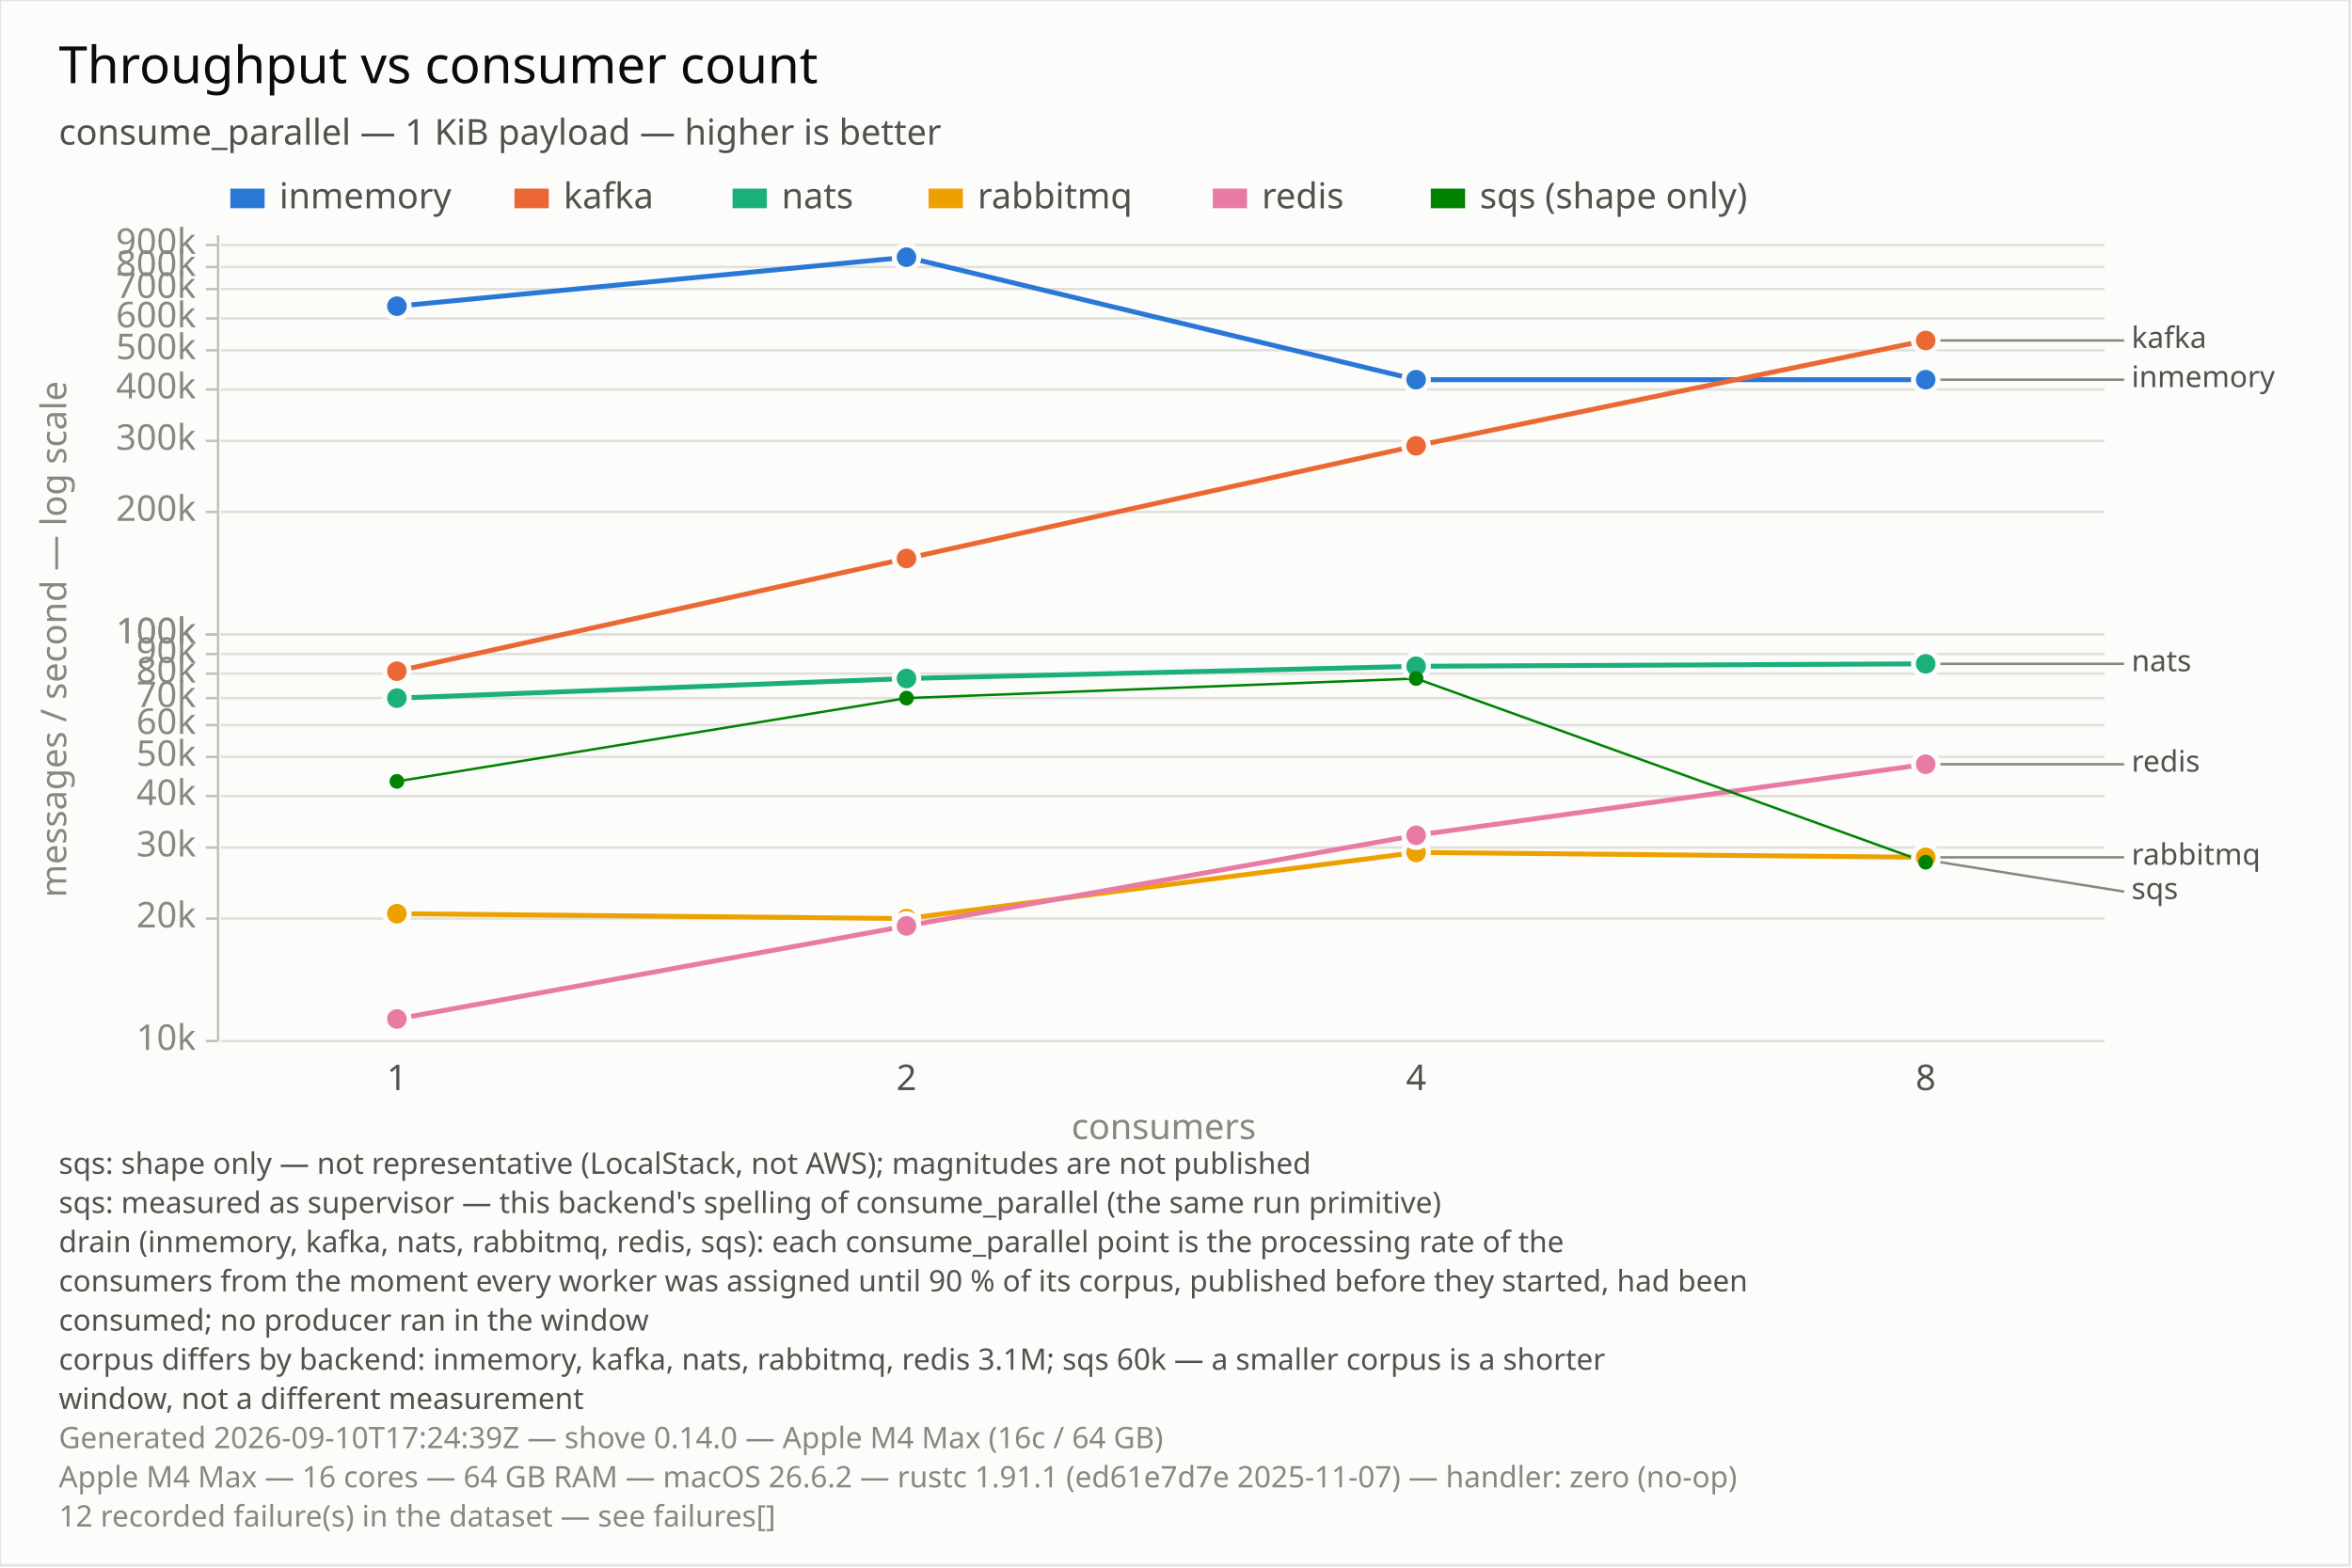
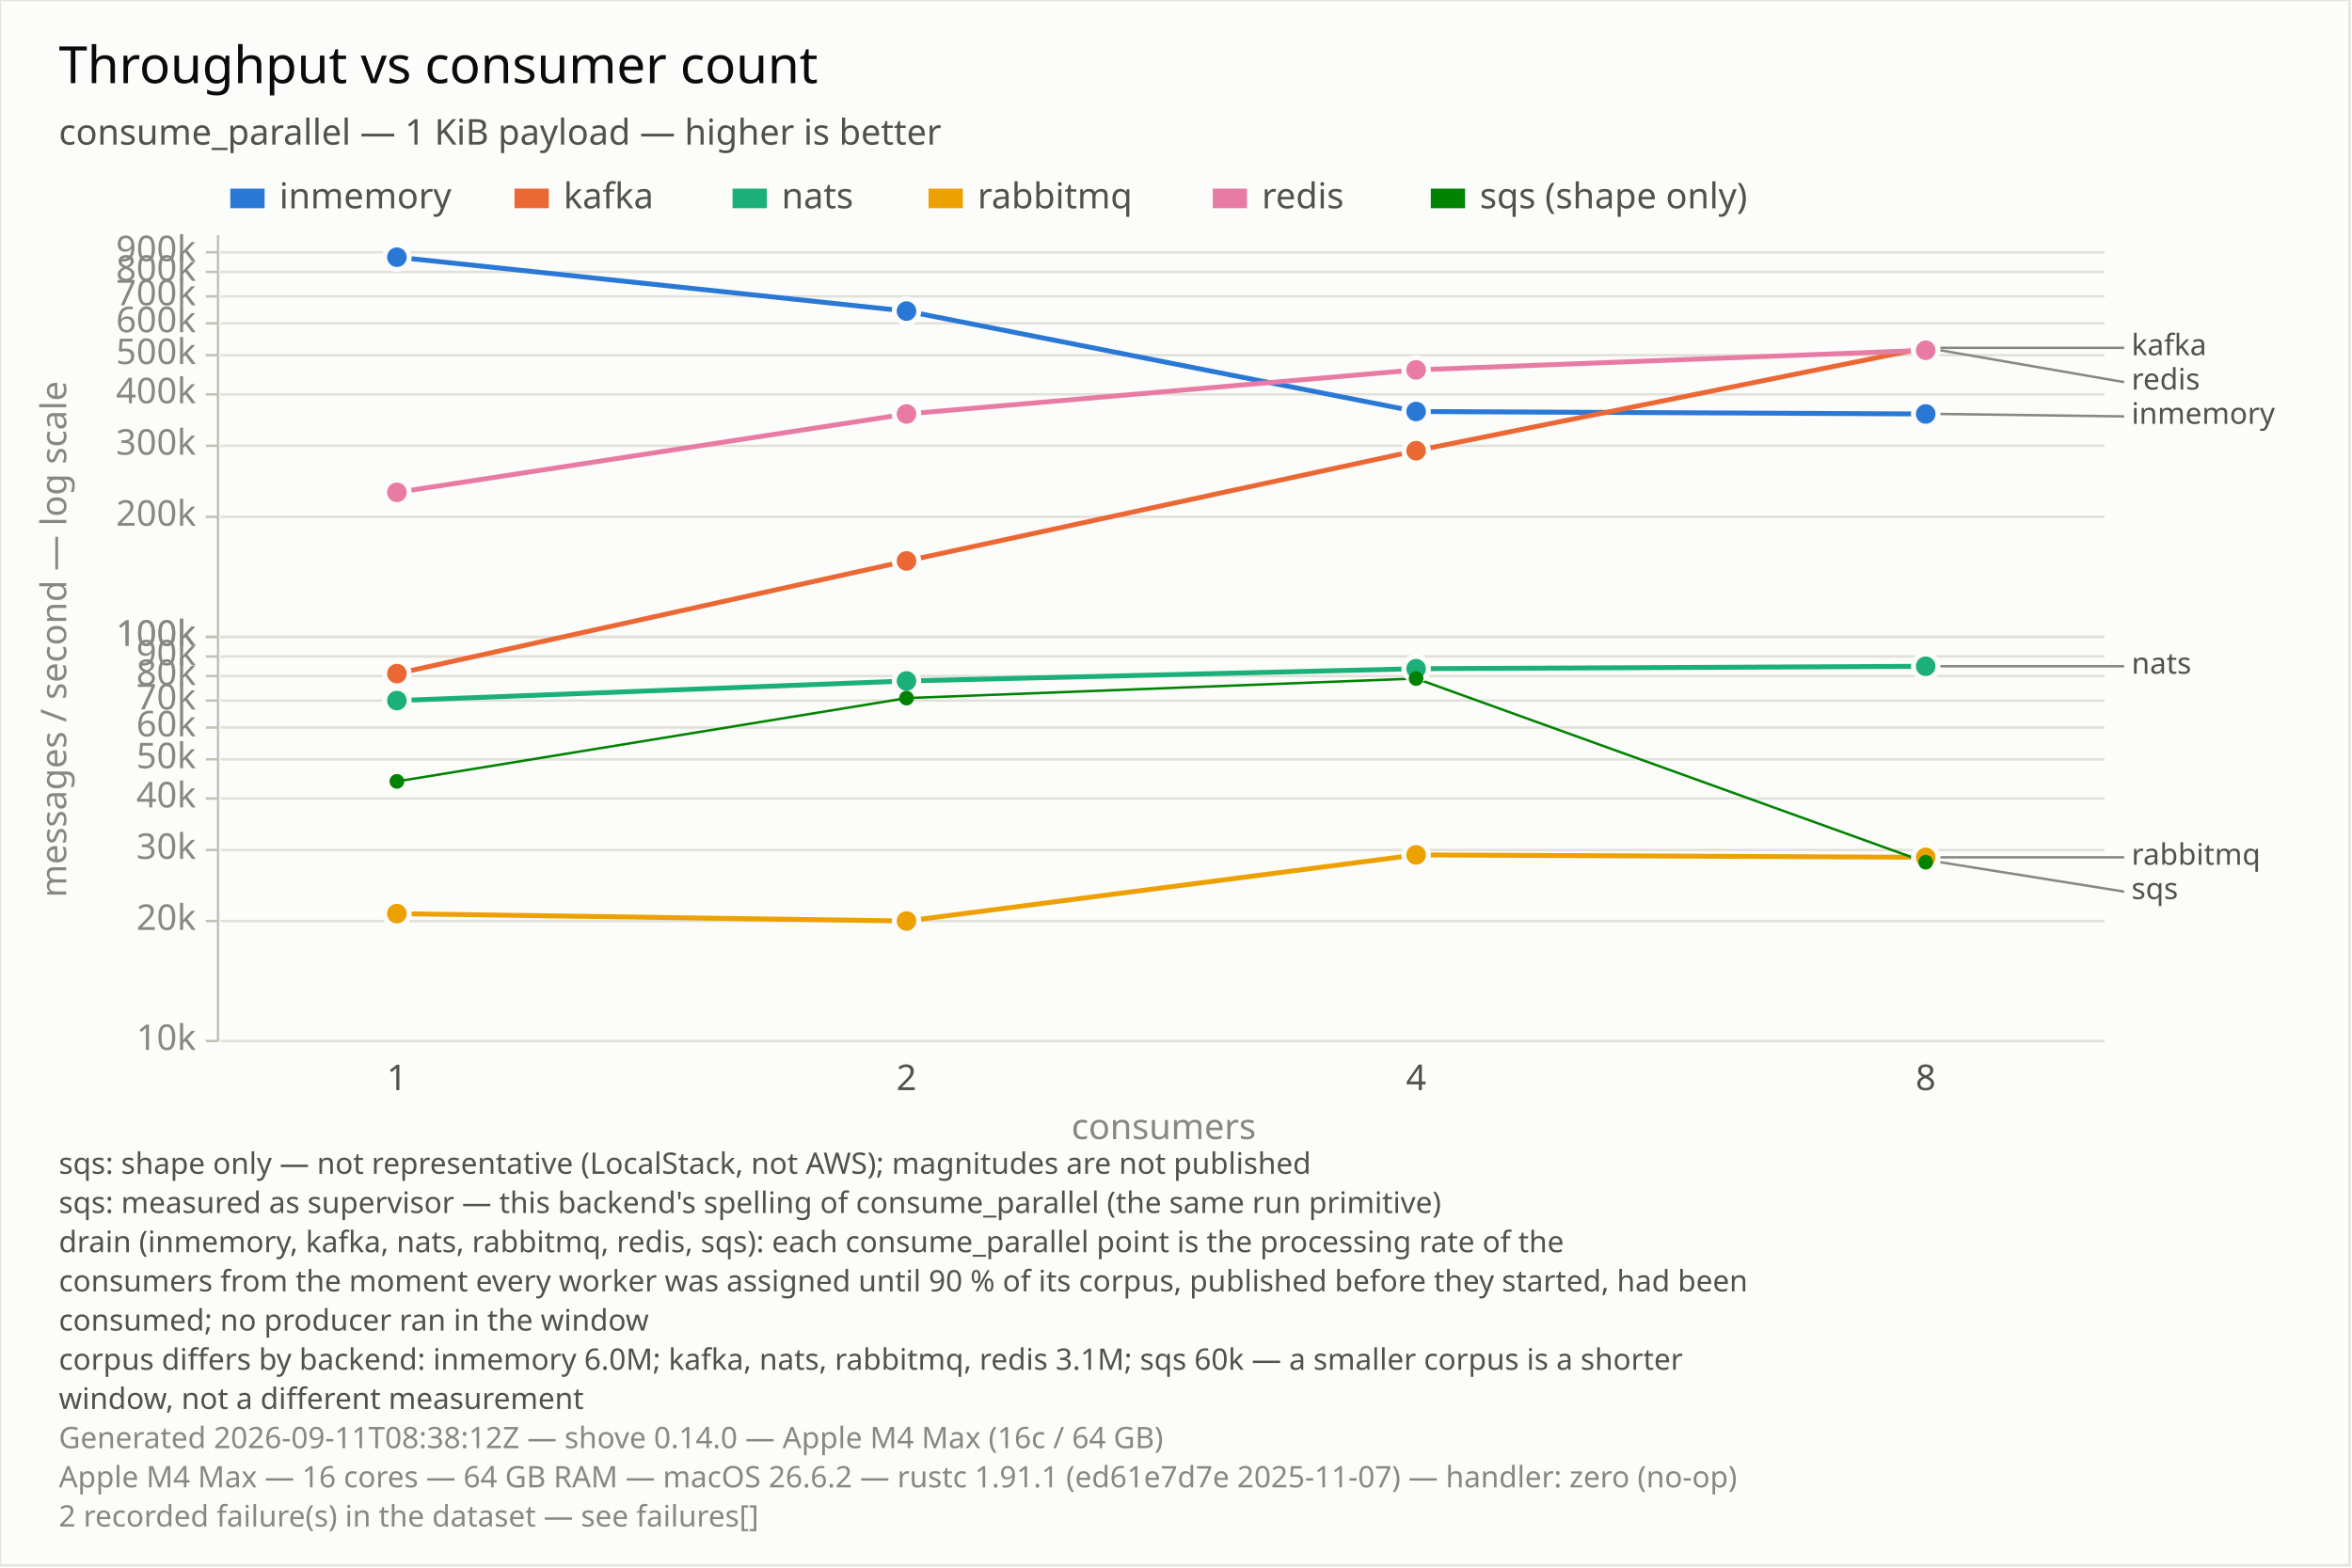
<svg xmlns="http://www.w3.org/2000/svg" width="960" height="640" viewBox="0 0 960 640">
  <rect x="0" y="0" width="960" height="640" opacity="1" fill="#FCFCFB" stroke="none" />
  <rect x="0" y="0" width="959" height="639" opacity="0.1" fill="none" stroke="#0B0B0B" />
  <text x="24" y="18" dy="0.76em" text-anchor="start" font-family="sans-serif" font-size="20.968" opacity="1" fill="#0B0B0B">
Throughput vs consumer count
</text>
  <text x="24" y="48" dy="0.76em" text-anchor="start" font-family="sans-serif" font-size="14.516" opacity="1" fill="#52514E">
consume_parallel — 1 KiB payload — higher is better
</text>
  <text x="24" y="470" dy="0.76em" text-anchor="start" font-family="sans-serif" font-size="12.097" opacity="1" fill="#52514E">
sqs: shape only — not representative (LocalStack, not AWS); magnitudes are not published
</text>
  <text x="24" y="486" dy="0.76em" text-anchor="start" font-family="sans-serif" font-size="12.097" opacity="1" fill="#52514E">
sqs: measured as supervisor — this backend's spelling of consume_parallel (the same run primitive)
</text>
  <text x="24" y="502" dy="0.76em" text-anchor="start" font-family="sans-serif" font-size="12.097" opacity="1" fill="#52514E">
drain (inmemory, kafka, nats, rabbitmq, redis, sqs): each consume_parallel point is the processing rate of the
</text>
  <text x="24" y="518" dy="0.76em" text-anchor="start" font-family="sans-serif" font-size="12.097" opacity="1" fill="#52514E">
consumers from the moment every worker was assigned until 90 % of its corpus, published before they started, had been
</text>
  <text x="24" y="534" dy="0.76em" text-anchor="start" font-family="sans-serif" font-size="12.097" opacity="1" fill="#52514E">
consumed; no producer ran in the window
</text>
  <text x="24" y="550" dy="0.76em" text-anchor="start" font-family="sans-serif" font-size="12.097" opacity="1" fill="#52514E">
- corpus differs by backend: inmemory, kafka, nats, rabbitmq, redis 3.1M; sqs 60k — a smaller corpus is a shorter
+ corpus differs by backend: inmemory 6.0M; kafka, nats, rabbitmq, redis 3.1M; sqs 60k — a smaller corpus is a shorter
</text>
  <text x="24" y="566" dy="0.76em" text-anchor="start" font-family="sans-serif" font-size="12.097" opacity="1" fill="#52514E">
window, not a different measurement
</text>
  <text x="24" y="582" dy="0.76em" text-anchor="start" font-family="sans-serif" font-size="12.097" opacity="1" fill="#898781">
- Generated 2026-09-10T17:24:39Z — shove 0.14.0 — Apple M4 Max (16c / 64 GB)
+ Generated 2026-09-11T08:38:12Z — shove 0.14.0 — Apple M4 Max (16c / 64 GB)
</text>
  <text x="24" y="598" dy="0.76em" text-anchor="start" font-family="sans-serif" font-size="12.097" opacity="1" fill="#898781">
Apple M4 Max — 16 cores — 64 GB RAM — macOS 26.6.2 — rustc 1.91.1 (ed61e7d7e 2025-11-07) — handler: zero (no-op)
</text>
  <text x="24" y="614" dy="0.76em" text-anchor="start" font-family="sans-serif" font-size="12.097" opacity="1" fill="#898781">
- 12 recorded failure(s) in the dataset — see failures[]
+ 2 recorded failure(s) in the dataset — see failures[]
</text>
  <text x="16" y="261" dy="0.76em" text-anchor="middle" font-family="sans-serif" font-size="14.516" opacity="1" fill="#898781" transform="rotate(270, 16, 261)">
messages / second — log scale
</text>
  <line opacity="1" stroke="#E1E0D9" stroke-width="1" x1="90" y1="425" x2="859" y2="425" />
-   <line opacity="1" stroke="#E1E0D9" stroke-width="1" x1="90" y1="375" x2="859" y2="375" />
-   <line opacity="1" stroke="#E1E0D9" stroke-width="1" x1="90" y1="346" x2="859" y2="346" />
-   <line opacity="1" stroke="#E1E0D9" stroke-width="1" x1="90" y1="325" x2="859" y2="325" />
-   <line opacity="1" stroke="#E1E0D9" stroke-width="1" x1="90" y1="309" x2="859" y2="309" />
-   <line opacity="1" stroke="#E1E0D9" stroke-width="1" x1="90" y1="296" x2="859" y2="296" />
-   <line opacity="1" stroke="#E1E0D9" stroke-width="1" x1="90" y1="285" x2="859" y2="285" />
-   <line opacity="1" stroke="#E1E0D9" stroke-width="1" x1="90" y1="275" x2="859" y2="275" />
-   <line opacity="1" stroke="#E1E0D9" stroke-width="1" x1="90" y1="267" x2="859" y2="267" />
-   <line opacity="1" stroke="#E1E0D9" stroke-width="1" x1="90" y1="259" x2="859" y2="259" />
-   <line opacity="1" stroke="#E1E0D9" stroke-width="1" x1="90" y1="259" x2="859" y2="259" />
-   <line opacity="1" stroke="#E1E0D9" stroke-width="1" x1="90" y1="209" x2="859" y2="209" />
-   <line opacity="1" stroke="#E1E0D9" stroke-width="1" x1="90" y1="180" x2="859" y2="180" />
-   <line opacity="1" stroke="#E1E0D9" stroke-width="1" x1="90" y1="159" x2="859" y2="159" />
-   <line opacity="1" stroke="#E1E0D9" stroke-width="1" x1="90" y1="143" x2="859" y2="143" />
-   <line opacity="1" stroke="#E1E0D9" stroke-width="1" x1="90" y1="130" x2="859" y2="130" />
-   <line opacity="1" stroke="#E1E0D9" stroke-width="1" x1="90" y1="118" x2="859" y2="118" />
-   <line opacity="1" stroke="#E1E0D9" stroke-width="1" x1="90" y1="109" x2="859" y2="109" />
-   <line opacity="1" stroke="#E1E0D9" stroke-width="1" x1="90" y1="100" x2="859" y2="100" />
+   <line opacity="1" stroke="#E1E0D9" stroke-width="1" x1="90" y1="376" x2="859" y2="376" />
+   <line opacity="1" stroke="#E1E0D9" stroke-width="1" x1="90" y1="347" x2="859" y2="347" />
+   <line opacity="1" stroke="#E1E0D9" stroke-width="1" x1="90" y1="326" x2="859" y2="326" />
+   <line opacity="1" stroke="#E1E0D9" stroke-width="1" x1="90" y1="310" x2="859" y2="310" />
+   <line opacity="1" stroke="#E1E0D9" stroke-width="1" x1="90" y1="297" x2="859" y2="297" />
+   <line opacity="1" stroke="#E1E0D9" stroke-width="1" x1="90" y1="286" x2="859" y2="286" />
+   <line opacity="1" stroke="#E1E0D9" stroke-width="1" x1="90" y1="276" x2="859" y2="276" />
+   <line opacity="1" stroke="#E1E0D9" stroke-width="1" x1="90" y1="268" x2="859" y2="268" />
+   <line opacity="1" stroke="#E1E0D9" stroke-width="1" x1="90" y1="260" x2="859" y2="260" />
+   <line opacity="1" stroke="#E1E0D9" stroke-width="1" x1="90" y1="260" x2="859" y2="260" />
+   <line opacity="1" stroke="#E1E0D9" stroke-width="1" x1="90" y1="211" x2="859" y2="211" />
+   <line opacity="1" stroke="#E1E0D9" stroke-width="1" x1="90" y1="182" x2="859" y2="182" />
+   <line opacity="1" stroke="#E1E0D9" stroke-width="1" x1="90" y1="161" x2="859" y2="161" />
+   <line opacity="1" stroke="#E1E0D9" stroke-width="1" x1="90" y1="145" x2="859" y2="145" />
+   <line opacity="1" stroke="#E1E0D9" stroke-width="1" x1="90" y1="132" x2="859" y2="132" />
+   <line opacity="1" stroke="#E1E0D9" stroke-width="1" x1="90" y1="121" x2="859" y2="121" />
+   <line opacity="1" stroke="#E1E0D9" stroke-width="1" x1="90" y1="111" x2="859" y2="111" />
+   <line opacity="1" stroke="#E1E0D9" stroke-width="1" x1="90" y1="103" x2="859" y2="103" />
  <polyline fill="none" opacity="1" stroke="#C3C2B7" stroke-width="1" points="89,96 89,425 " />
  <text x="80" y="425" dy="0.5ex" text-anchor="end" font-family="sans-serif" font-size="14.516" opacity="1" fill="#898781">
10k
</text>
  <polyline fill="none" opacity="1" stroke="#C3C2B7" stroke-width="1" points="84,425 89,425 " />
-   <text x="80" y="375" dy="0.5ex" text-anchor="end" font-family="sans-serif" font-size="14.516" opacity="1" fill="#898781">
+   <text x="80" y="376" dy="0.5ex" text-anchor="end" font-family="sans-serif" font-size="14.516" opacity="1" fill="#898781">
20k
</text>
-   <polyline fill="none" opacity="1" stroke="#C3C2B7" stroke-width="1" points="84,375 89,375 " />
-   <text x="80" y="346" dy="0.5ex" text-anchor="end" font-family="sans-serif" font-size="14.516" opacity="1" fill="#898781">
+   <polyline fill="none" opacity="1" stroke="#C3C2B7" stroke-width="1" points="84,376 89,376 " />
+   <text x="80" y="347" dy="0.5ex" text-anchor="end" font-family="sans-serif" font-size="14.516" opacity="1" fill="#898781">
30k
</text>
-   <polyline fill="none" opacity="1" stroke="#C3C2B7" stroke-width="1" points="84,346 89,346 " />
-   <text x="80" y="325" dy="0.5ex" text-anchor="end" font-family="sans-serif" font-size="14.516" opacity="1" fill="#898781">
+   <polyline fill="none" opacity="1" stroke="#C3C2B7" stroke-width="1" points="84,347 89,347 " />
+   <text x="80" y="326" dy="0.5ex" text-anchor="end" font-family="sans-serif" font-size="14.516" opacity="1" fill="#898781">
40k
</text>
-   <polyline fill="none" opacity="1" stroke="#C3C2B7" stroke-width="1" points="84,325 89,325 " />
-   <text x="80" y="309" dy="0.5ex" text-anchor="end" font-family="sans-serif" font-size="14.516" opacity="1" fill="#898781">
+   <polyline fill="none" opacity="1" stroke="#C3C2B7" stroke-width="1" points="84,326 89,326 " />
+   <text x="80" y="310" dy="0.5ex" text-anchor="end" font-family="sans-serif" font-size="14.516" opacity="1" fill="#898781">
50k
</text>
-   <polyline fill="none" opacity="1" stroke="#C3C2B7" stroke-width="1" points="84,309 89,309 " />
-   <text x="80" y="296" dy="0.5ex" text-anchor="end" font-family="sans-serif" font-size="14.516" opacity="1" fill="#898781">
+   <polyline fill="none" opacity="1" stroke="#C3C2B7" stroke-width="1" points="84,310 89,310 " />
+   <text x="80" y="297" dy="0.5ex" text-anchor="end" font-family="sans-serif" font-size="14.516" opacity="1" fill="#898781">
60k
</text>
-   <polyline fill="none" opacity="1" stroke="#C3C2B7" stroke-width="1" points="84,296 89,296 " />
-   <text x="80" y="285" dy="0.5ex" text-anchor="end" font-family="sans-serif" font-size="14.516" opacity="1" fill="#898781">
+   <polyline fill="none" opacity="1" stroke="#C3C2B7" stroke-width="1" points="84,297 89,297 " />
+   <text x="80" y="286" dy="0.5ex" text-anchor="end" font-family="sans-serif" font-size="14.516" opacity="1" fill="#898781">
70k
</text>
-   <polyline fill="none" opacity="1" stroke="#C3C2B7" stroke-width="1" points="84,285 89,285 " />
-   <text x="80" y="275" dy="0.5ex" text-anchor="end" font-family="sans-serif" font-size="14.516" opacity="1" fill="#898781">
+   <polyline fill="none" opacity="1" stroke="#C3C2B7" stroke-width="1" points="84,286 89,286 " />
+   <text x="80" y="276" dy="0.5ex" text-anchor="end" font-family="sans-serif" font-size="14.516" opacity="1" fill="#898781">
80k
</text>
-   <polyline fill="none" opacity="1" stroke="#C3C2B7" stroke-width="1" points="84,275 89,275 " />
-   <text x="80" y="267" dy="0.5ex" text-anchor="end" font-family="sans-serif" font-size="14.516" opacity="1" fill="#898781">
+   <polyline fill="none" opacity="1" stroke="#C3C2B7" stroke-width="1" points="84,276 89,276 " />
+   <text x="80" y="268" dy="0.5ex" text-anchor="end" font-family="sans-serif" font-size="14.516" opacity="1" fill="#898781">
90k
</text>
-   <polyline fill="none" opacity="1" stroke="#C3C2B7" stroke-width="1" points="84,267 89,267 " />
-   <text x="80" y="259" dy="0.5ex" text-anchor="end" font-family="sans-serif" font-size="14.516" opacity="1" fill="#898781">
+   <polyline fill="none" opacity="1" stroke="#C3C2B7" stroke-width="1" points="84,268 89,268 " />
+   <text x="80" y="260" dy="0.5ex" text-anchor="end" font-family="sans-serif" font-size="14.516" opacity="1" fill="#898781">
100k
</text>
-   <polyline fill="none" opacity="1" stroke="#C3C2B7" stroke-width="1" points="84,259 89,259 " />
-   <text x="80" y="259" dy="0.5ex" text-anchor="end" font-family="sans-serif" font-size="14.516" opacity="1" fill="#898781">
+   <polyline fill="none" opacity="1" stroke="#C3C2B7" stroke-width="1" points="84,260 89,260 " />
+   <text x="80" y="260" dy="0.5ex" text-anchor="end" font-family="sans-serif" font-size="14.516" opacity="1" fill="#898781">
100k
</text>
-   <polyline fill="none" opacity="1" stroke="#C3C2B7" stroke-width="1" points="84,259 89,259 " />
-   <text x="80" y="209" dy="0.5ex" text-anchor="end" font-family="sans-serif" font-size="14.516" opacity="1" fill="#898781">
+   <polyline fill="none" opacity="1" stroke="#C3C2B7" stroke-width="1" points="84,260 89,260 " />
+   <text x="80" y="211" dy="0.5ex" text-anchor="end" font-family="sans-serif" font-size="14.516" opacity="1" fill="#898781">
200k
</text>
-   <polyline fill="none" opacity="1" stroke="#C3C2B7" stroke-width="1" points="84,209 89,209 " />
-   <text x="80" y="180" dy="0.5ex" text-anchor="end" font-family="sans-serif" font-size="14.516" opacity="1" fill="#898781">
+   <polyline fill="none" opacity="1" stroke="#C3C2B7" stroke-width="1" points="84,211 89,211 " />
+   <text x="80" y="182" dy="0.5ex" text-anchor="end" font-family="sans-serif" font-size="14.516" opacity="1" fill="#898781">
300k
</text>
-   <polyline fill="none" opacity="1" stroke="#C3C2B7" stroke-width="1" points="84,180 89,180 " />
-   <text x="80" y="159" dy="0.5ex" text-anchor="end" font-family="sans-serif" font-size="14.516" opacity="1" fill="#898781">
+   <polyline fill="none" opacity="1" stroke="#C3C2B7" stroke-width="1" points="84,182 89,182 " />
+   <text x="80" y="161" dy="0.5ex" text-anchor="end" font-family="sans-serif" font-size="14.516" opacity="1" fill="#898781">
400k
</text>
-   <polyline fill="none" opacity="1" stroke="#C3C2B7" stroke-width="1" points="84,159 89,159 " />
-   <text x="80" y="143" dy="0.5ex" text-anchor="end" font-family="sans-serif" font-size="14.516" opacity="1" fill="#898781">
+   <polyline fill="none" opacity="1" stroke="#C3C2B7" stroke-width="1" points="84,161 89,161 " />
+   <text x="80" y="145" dy="0.5ex" text-anchor="end" font-family="sans-serif" font-size="14.516" opacity="1" fill="#898781">
500k
</text>
-   <polyline fill="none" opacity="1" stroke="#C3C2B7" stroke-width="1" points="84,143 89,143 " />
-   <text x="80" y="130" dy="0.5ex" text-anchor="end" font-family="sans-serif" font-size="14.516" opacity="1" fill="#898781">
+   <polyline fill="none" opacity="1" stroke="#C3C2B7" stroke-width="1" points="84,145 89,145 " />
+   <text x="80" y="132" dy="0.5ex" text-anchor="end" font-family="sans-serif" font-size="14.516" opacity="1" fill="#898781">
600k
</text>
-   <polyline fill="none" opacity="1" stroke="#C3C2B7" stroke-width="1" points="84,130 89,130 " />
-   <text x="80" y="118" dy="0.5ex" text-anchor="end" font-family="sans-serif" font-size="14.516" opacity="1" fill="#898781">
+   <polyline fill="none" opacity="1" stroke="#C3C2B7" stroke-width="1" points="84,132 89,132 " />
+   <text x="80" y="121" dy="0.5ex" text-anchor="end" font-family="sans-serif" font-size="14.516" opacity="1" fill="#898781">
700k
</text>
-   <polyline fill="none" opacity="1" stroke="#C3C2B7" stroke-width="1" points="84,118 89,118 " />
-   <text x="80" y="109" dy="0.5ex" text-anchor="end" font-family="sans-serif" font-size="14.516" opacity="1" fill="#898781">
+   <polyline fill="none" opacity="1" stroke="#C3C2B7" stroke-width="1" points="84,121 89,121 " />
+   <text x="80" y="111" dy="0.5ex" text-anchor="end" font-family="sans-serif" font-size="14.516" opacity="1" fill="#898781">
800k
</text>
-   <polyline fill="none" opacity="1" stroke="#C3C2B7" stroke-width="1" points="84,109 89,109 " />
-   <text x="80" y="100" dy="0.5ex" text-anchor="end" font-family="sans-serif" font-size="14.516" opacity="1" fill="#898781">
+   <polyline fill="none" opacity="1" stroke="#C3C2B7" stroke-width="1" points="84,111 89,111 " />
+   <text x="80" y="103" dy="0.5ex" text-anchor="end" font-family="sans-serif" font-size="14.516" opacity="1" fill="#898781">
900k
</text>
-   <polyline fill="none" opacity="1" stroke="#C3C2B7" stroke-width="1" points="84,100 89,100 " />
-   <polyline fill="none" opacity="1" stroke="#2A78D6" stroke-width="2" points="162,125 370,105 578,155 786,155 " />
-   <polyline fill="none" opacity="1" stroke="#EB6834" stroke-width="2" points="162,274 370,228 578,182 786,139 " />
-   <polyline fill="none" opacity="1" stroke="#1BAF7A" stroke-width="2" points="162,285 370,277 578,272 786,271 " />
-   <polyline fill="none" opacity="1" stroke="#EDA100" stroke-width="2" points="162,373 370,375 578,348 786,350 " />
-   <polyline fill="none" opacity="1" stroke="#E87BA4" stroke-width="2" points="162,416 370,378 578,341 786,312 " />
+   <polyline fill="none" opacity="1" stroke="#C3C2B7" stroke-width="1" points="84,103 89,103 " />
+   <polyline fill="none" opacity="1" stroke="#2A78D6" stroke-width="2" points="162,105 370,127 578,168 786,169 " />
+   <polyline fill="none" opacity="1" stroke="#EB6834" stroke-width="2" points="162,275 370,229 578,184 786,142 " />
+   <polyline fill="none" opacity="1" stroke="#1BAF7A" stroke-width="2" points="162,286 370,278 578,273 786,272 " />
+   <polyline fill="none" opacity="1" stroke="#EDA100" stroke-width="2" points="162,373 370,376 578,349 786,350 " />
+   <polyline fill="none" opacity="1" stroke="#E87BA4" stroke-width="2" points="162,201 370,169 578,151 786,143 " />
  <polyline fill="none" opacity="1" stroke="#008300" stroke-width="1" points="162,319 370,285 578,277 786,352 " />
-   <circle cx="162" cy="125" r="6" opacity="1" fill="#FCFCFB" stroke="none" stroke-width="0" />
-   <circle cx="162" cy="125" r="4" opacity="1" fill="#2A78D6" stroke="none" stroke-width="0" />
-   <circle cx="370" cy="105" r="6" opacity="1" fill="#FCFCFB" stroke="none" stroke-width="0" />
-   <circle cx="370" cy="105" r="4" opacity="1" fill="#2A78D6" stroke="none" stroke-width="0" />
-   <circle cx="578" cy="155" r="6" opacity="1" fill="#FCFCFB" stroke="none" stroke-width="0" />
-   <circle cx="578" cy="155" r="4" opacity="1" fill="#2A78D6" stroke="none" stroke-width="0" />
-   <circle cx="786" cy="155" r="6" opacity="1" fill="#FCFCFB" stroke="none" stroke-width="0" />
-   <circle cx="786" cy="155" r="4" opacity="1" fill="#2A78D6" stroke="none" stroke-width="0" />
-   <circle cx="162" cy="274" r="6" opacity="1" fill="#FCFCFB" stroke="none" stroke-width="0" />
-   <circle cx="162" cy="274" r="4" opacity="1" fill="#EB6834" stroke="none" stroke-width="0" />
-   <circle cx="370" cy="228" r="6" opacity="1" fill="#FCFCFB" stroke="none" stroke-width="0" />
-   <circle cx="370" cy="228" r="4" opacity="1" fill="#EB6834" stroke="none" stroke-width="0" />
-   <circle cx="578" cy="182" r="6" opacity="1" fill="#FCFCFB" stroke="none" stroke-width="0" />
-   <circle cx="578" cy="182" r="4" opacity="1" fill="#EB6834" stroke="none" stroke-width="0" />
-   <circle cx="786" cy="139" r="6" opacity="1" fill="#FCFCFB" stroke="none" stroke-width="0" />
-   <circle cx="786" cy="139" r="4" opacity="1" fill="#EB6834" stroke="none" stroke-width="0" />
-   <circle cx="162" cy="285" r="6" opacity="1" fill="#FCFCFB" stroke="none" stroke-width="0" />
-   <circle cx="162" cy="285" r="4" opacity="1" fill="#1BAF7A" stroke="none" stroke-width="0" />
-   <circle cx="370" cy="277" r="6" opacity="1" fill="#FCFCFB" stroke="none" stroke-width="0" />
-   <circle cx="370" cy="277" r="4" opacity="1" fill="#1BAF7A" stroke="none" stroke-width="0" />
-   <circle cx="578" cy="272" r="6" opacity="1" fill="#FCFCFB" stroke="none" stroke-width="0" />
-   <circle cx="578" cy="272" r="4" opacity="1" fill="#1BAF7A" stroke="none" stroke-width="0" />
-   <circle cx="786" cy="271" r="6" opacity="1" fill="#FCFCFB" stroke="none" stroke-width="0" />
-   <circle cx="786" cy="271" r="4" opacity="1" fill="#1BAF7A" stroke="none" stroke-width="0" />
+   <circle cx="162" cy="105" r="6" opacity="1" fill="#FCFCFB" stroke="none" stroke-width="0" />
+   <circle cx="162" cy="105" r="4" opacity="1" fill="#2A78D6" stroke="none" stroke-width="0" />
+   <circle cx="370" cy="127" r="6" opacity="1" fill="#FCFCFB" stroke="none" stroke-width="0" />
+   <circle cx="370" cy="127" r="4" opacity="1" fill="#2A78D6" stroke="none" stroke-width="0" />
+   <circle cx="578" cy="168" r="6" opacity="1" fill="#FCFCFB" stroke="none" stroke-width="0" />
+   <circle cx="578" cy="168" r="4" opacity="1" fill="#2A78D6" stroke="none" stroke-width="0" />
+   <circle cx="786" cy="169" r="6" opacity="1" fill="#FCFCFB" stroke="none" stroke-width="0" />
+   <circle cx="786" cy="169" r="4" opacity="1" fill="#2A78D6" stroke="none" stroke-width="0" />
+   <circle cx="162" cy="275" r="6" opacity="1" fill="#FCFCFB" stroke="none" stroke-width="0" />
+   <circle cx="162" cy="275" r="4" opacity="1" fill="#EB6834" stroke="none" stroke-width="0" />
+   <circle cx="370" cy="229" r="6" opacity="1" fill="#FCFCFB" stroke="none" stroke-width="0" />
+   <circle cx="370" cy="229" r="4" opacity="1" fill="#EB6834" stroke="none" stroke-width="0" />
+   <circle cx="578" cy="184" r="6" opacity="1" fill="#FCFCFB" stroke="none" stroke-width="0" />
+   <circle cx="578" cy="184" r="4" opacity="1" fill="#EB6834" stroke="none" stroke-width="0" />
+   <circle cx="786" cy="142" r="6" opacity="1" fill="#FCFCFB" stroke="none" stroke-width="0" />
+   <circle cx="786" cy="142" r="4" opacity="1" fill="#EB6834" stroke="none" stroke-width="0" />
+   <circle cx="162" cy="286" r="6" opacity="1" fill="#FCFCFB" stroke="none" stroke-width="0" />
+   <circle cx="162" cy="286" r="4" opacity="1" fill="#1BAF7A" stroke="none" stroke-width="0" />
+   <circle cx="370" cy="278" r="6" opacity="1" fill="#FCFCFB" stroke="none" stroke-width="0" />
+   <circle cx="370" cy="278" r="4" opacity="1" fill="#1BAF7A" stroke="none" stroke-width="0" />
+   <circle cx="578" cy="273" r="6" opacity="1" fill="#FCFCFB" stroke="none" stroke-width="0" />
+   <circle cx="578" cy="273" r="4" opacity="1" fill="#1BAF7A" stroke="none" stroke-width="0" />
+   <circle cx="786" cy="272" r="6" opacity="1" fill="#FCFCFB" stroke="none" stroke-width="0" />
+   <circle cx="786" cy="272" r="4" opacity="1" fill="#1BAF7A" stroke="none" stroke-width="0" />
  <circle cx="162" cy="373" r="6" opacity="1" fill="#FCFCFB" stroke="none" stroke-width="0" />
  <circle cx="162" cy="373" r="4" opacity="1" fill="#EDA100" stroke="none" stroke-width="0" />
-   <circle cx="370" cy="375" r="6" opacity="1" fill="#FCFCFB" stroke="none" stroke-width="0" />
-   <circle cx="370" cy="375" r="4" opacity="1" fill="#EDA100" stroke="none" stroke-width="0" />
-   <circle cx="578" cy="348" r="6" opacity="1" fill="#FCFCFB" stroke="none" stroke-width="0" />
-   <circle cx="578" cy="348" r="4" opacity="1" fill="#EDA100" stroke="none" stroke-width="0" />
+   <circle cx="370" cy="376" r="6" opacity="1" fill="#FCFCFB" stroke="none" stroke-width="0" />
+   <circle cx="370" cy="376" r="4" opacity="1" fill="#EDA100" stroke="none" stroke-width="0" />
+   <circle cx="578" cy="349" r="6" opacity="1" fill="#FCFCFB" stroke="none" stroke-width="0" />
+   <circle cx="578" cy="349" r="4" opacity="1" fill="#EDA100" stroke="none" stroke-width="0" />
  <circle cx="786" cy="350" r="6" opacity="1" fill="#FCFCFB" stroke="none" stroke-width="0" />
  <circle cx="786" cy="350" r="4" opacity="1" fill="#EDA100" stroke="none" stroke-width="0" />
-   <circle cx="162" cy="416" r="6" opacity="1" fill="#FCFCFB" stroke="none" stroke-width="0" />
-   <circle cx="162" cy="416" r="4" opacity="1" fill="#E87BA4" stroke="none" stroke-width="0" />
-   <circle cx="370" cy="378" r="6" opacity="1" fill="#FCFCFB" stroke="none" stroke-width="0" />
-   <circle cx="370" cy="378" r="4" opacity="1" fill="#E87BA4" stroke="none" stroke-width="0" />
-   <circle cx="578" cy="341" r="6" opacity="1" fill="#FCFCFB" stroke="none" stroke-width="0" />
-   <circle cx="578" cy="341" r="4" opacity="1" fill="#E87BA4" stroke="none" stroke-width="0" />
-   <circle cx="786" cy="312" r="6" opacity="1" fill="#FCFCFB" stroke="none" stroke-width="0" />
-   <circle cx="786" cy="312" r="4" opacity="1" fill="#E87BA4" stroke="none" stroke-width="0" />
+   <circle cx="162" cy="201" r="6" opacity="1" fill="#FCFCFB" stroke="none" stroke-width="0" />
+   <circle cx="162" cy="201" r="4" opacity="1" fill="#E87BA4" stroke="none" stroke-width="0" />
+   <circle cx="370" cy="169" r="6" opacity="1" fill="#FCFCFB" stroke="none" stroke-width="0" />
+   <circle cx="370" cy="169" r="4" opacity="1" fill="#E87BA4" stroke="none" stroke-width="0" />
+   <circle cx="578" cy="151" r="6" opacity="1" fill="#FCFCFB" stroke="none" stroke-width="0" />
+   <circle cx="578" cy="151" r="4" opacity="1" fill="#E87BA4" stroke="none" stroke-width="0" />
+   <circle cx="786" cy="143" r="6" opacity="1" fill="#FCFCFB" stroke="none" stroke-width="0" />
+   <circle cx="786" cy="143" r="4" opacity="1" fill="#E87BA4" stroke="none" stroke-width="0" />
  <circle cx="162" cy="319" r="3" opacity="1" fill="#008300" stroke="none" stroke-width="0" />
  <circle cx="370" cy="285" r="3" opacity="1" fill="#008300" stroke="none" stroke-width="0" />
  <circle cx="578" cy="277" r="3" opacity="1" fill="#008300" stroke="none" stroke-width="0" />
  <circle cx="786" cy="352" r="3" opacity="1" fill="#008300" stroke="none" stroke-width="0" />
-   <polyline fill="none" opacity="1" stroke="#898781" stroke-width="1" points="792,139 867,139 " />
-   <text x="870" y="139" dy="0.5ex" text-anchor="start" font-family="sans-serif" font-size="12.097" opacity="1" fill="#52514E">
+   <polyline fill="none" opacity="1" stroke="#898781" stroke-width="1" points="792,142 867,142 " />
+   <text x="870" y="142" dy="0.5ex" text-anchor="start" font-family="sans-serif" font-size="12.097" opacity="1" fill="#52514E">
kafka
</text>
-   <polyline fill="none" opacity="1" stroke="#898781" stroke-width="1" points="792,155 867,155 " />
-   <text x="870" y="155" dy="0.5ex" text-anchor="start" font-family="sans-serif" font-size="12.097" opacity="1" fill="#52514E">
+   <polyline fill="none" opacity="1" stroke="#898781" stroke-width="1" points="792,143 867,156 " />
+   <text x="870" y="156" dy="0.5ex" text-anchor="start" font-family="sans-serif" font-size="12.097" opacity="1" fill="#52514E">
+ redis
+ </text>
+   <polyline fill="none" opacity="1" stroke="#898781" stroke-width="1" points="792,169 867,170 " />
+   <text x="870" y="170" dy="0.5ex" text-anchor="start" font-family="sans-serif" font-size="12.097" opacity="1" fill="#52514E">
inmemory
</text>
-   <polyline fill="none" opacity="1" stroke="#898781" stroke-width="1" points="792,271 867,271 " />
-   <text x="870" y="271" dy="0.5ex" text-anchor="start" font-family="sans-serif" font-size="12.097" opacity="1" fill="#52514E">
+   <polyline fill="none" opacity="1" stroke="#898781" stroke-width="1" points="792,272 867,272 " />
+   <text x="870" y="272" dy="0.5ex" text-anchor="start" font-family="sans-serif" font-size="12.097" opacity="1" fill="#52514E">
nats
- </text>
-   <polyline fill="none" opacity="1" stroke="#898781" stroke-width="1" points="792,312 867,312 " />
-   <text x="870" y="312" dy="0.5ex" text-anchor="start" font-family="sans-serif" font-size="12.097" opacity="1" fill="#52514E">
- redis
</text>
  <polyline fill="none" opacity="1" stroke="#898781" stroke-width="1" points="792,350 867,350 " />
  <text x="870" y="350" dy="0.5ex" text-anchor="start" font-family="sans-serif" font-size="12.097" opacity="1" fill="#52514E">
rabbitmq
</text>
  <polyline fill="none" opacity="1" stroke="#898781" stroke-width="1" points="792,352 867,364 " />
  <text x="870" y="364" dy="0.5ex" text-anchor="start" font-family="sans-serif" font-size="12.097" opacity="1" fill="#52514E">
sqs
</text>
  <text x="162" y="434" dy="0.76em" text-anchor="middle" font-family="sans-serif" font-size="14.516" opacity="1" fill="#52514E">
1
</text>
  <text x="370" y="434" dy="0.76em" text-anchor="middle" font-family="sans-serif" font-size="14.516" opacity="1" fill="#52514E">
2
</text>
  <text x="578" y="434" dy="0.76em" text-anchor="middle" font-family="sans-serif" font-size="14.516" opacity="1" fill="#52514E">
4
</text>
  <text x="786" y="434" dy="0.76em" text-anchor="middle" font-family="sans-serif" font-size="14.516" opacity="1" fill="#52514E">
8
</text>
  <text x="475" y="454" dy="0.76em" text-anchor="middle" font-family="sans-serif" font-size="14.516" opacity="1" fill="#898781">
consumers
</text>
  <rect x="94" y="77" width="14" height="8" opacity="1" fill="#2A78D6" stroke="none" />
  <text x="114" y="74" dy="0.76em" text-anchor="start" font-family="sans-serif" font-size="14.516" opacity="1" fill="#52514E">
inmemory
</text>
  <rect x="210" y="77" width="14" height="8" opacity="1" fill="#EB6834" stroke="none" />
  <text x="230" y="74" dy="0.76em" text-anchor="start" font-family="sans-serif" font-size="14.516" opacity="1" fill="#52514E">
kafka
</text>
  <rect x="299" y="77" width="14" height="8" opacity="1" fill="#1BAF7A" stroke="none" />
  <text x="319" y="74" dy="0.76em" text-anchor="start" font-family="sans-serif" font-size="14.516" opacity="1" fill="#52514E">
nats
</text>
  <rect x="379" y="77" width="14" height="8" opacity="1" fill="#EDA100" stroke="none" />
  <text x="399" y="74" dy="0.76em" text-anchor="start" font-family="sans-serif" font-size="14.516" opacity="1" fill="#52514E">
rabbitmq
</text>
  <rect x="495" y="77" width="14" height="8" opacity="1" fill="#E87BA4" stroke="none" />
  <text x="515" y="74" dy="0.76em" text-anchor="start" font-family="sans-serif" font-size="14.516" opacity="1" fill="#52514E">
redis
</text>
  <rect x="584" y="77" width="14" height="8" opacity="1" fill="#008300" stroke="none" />
  <text x="604" y="74" dy="0.76em" text-anchor="start" font-family="sans-serif" font-size="14.516" opacity="1" fill="#52514E">
sqs (shape only)
</text>
</svg>
